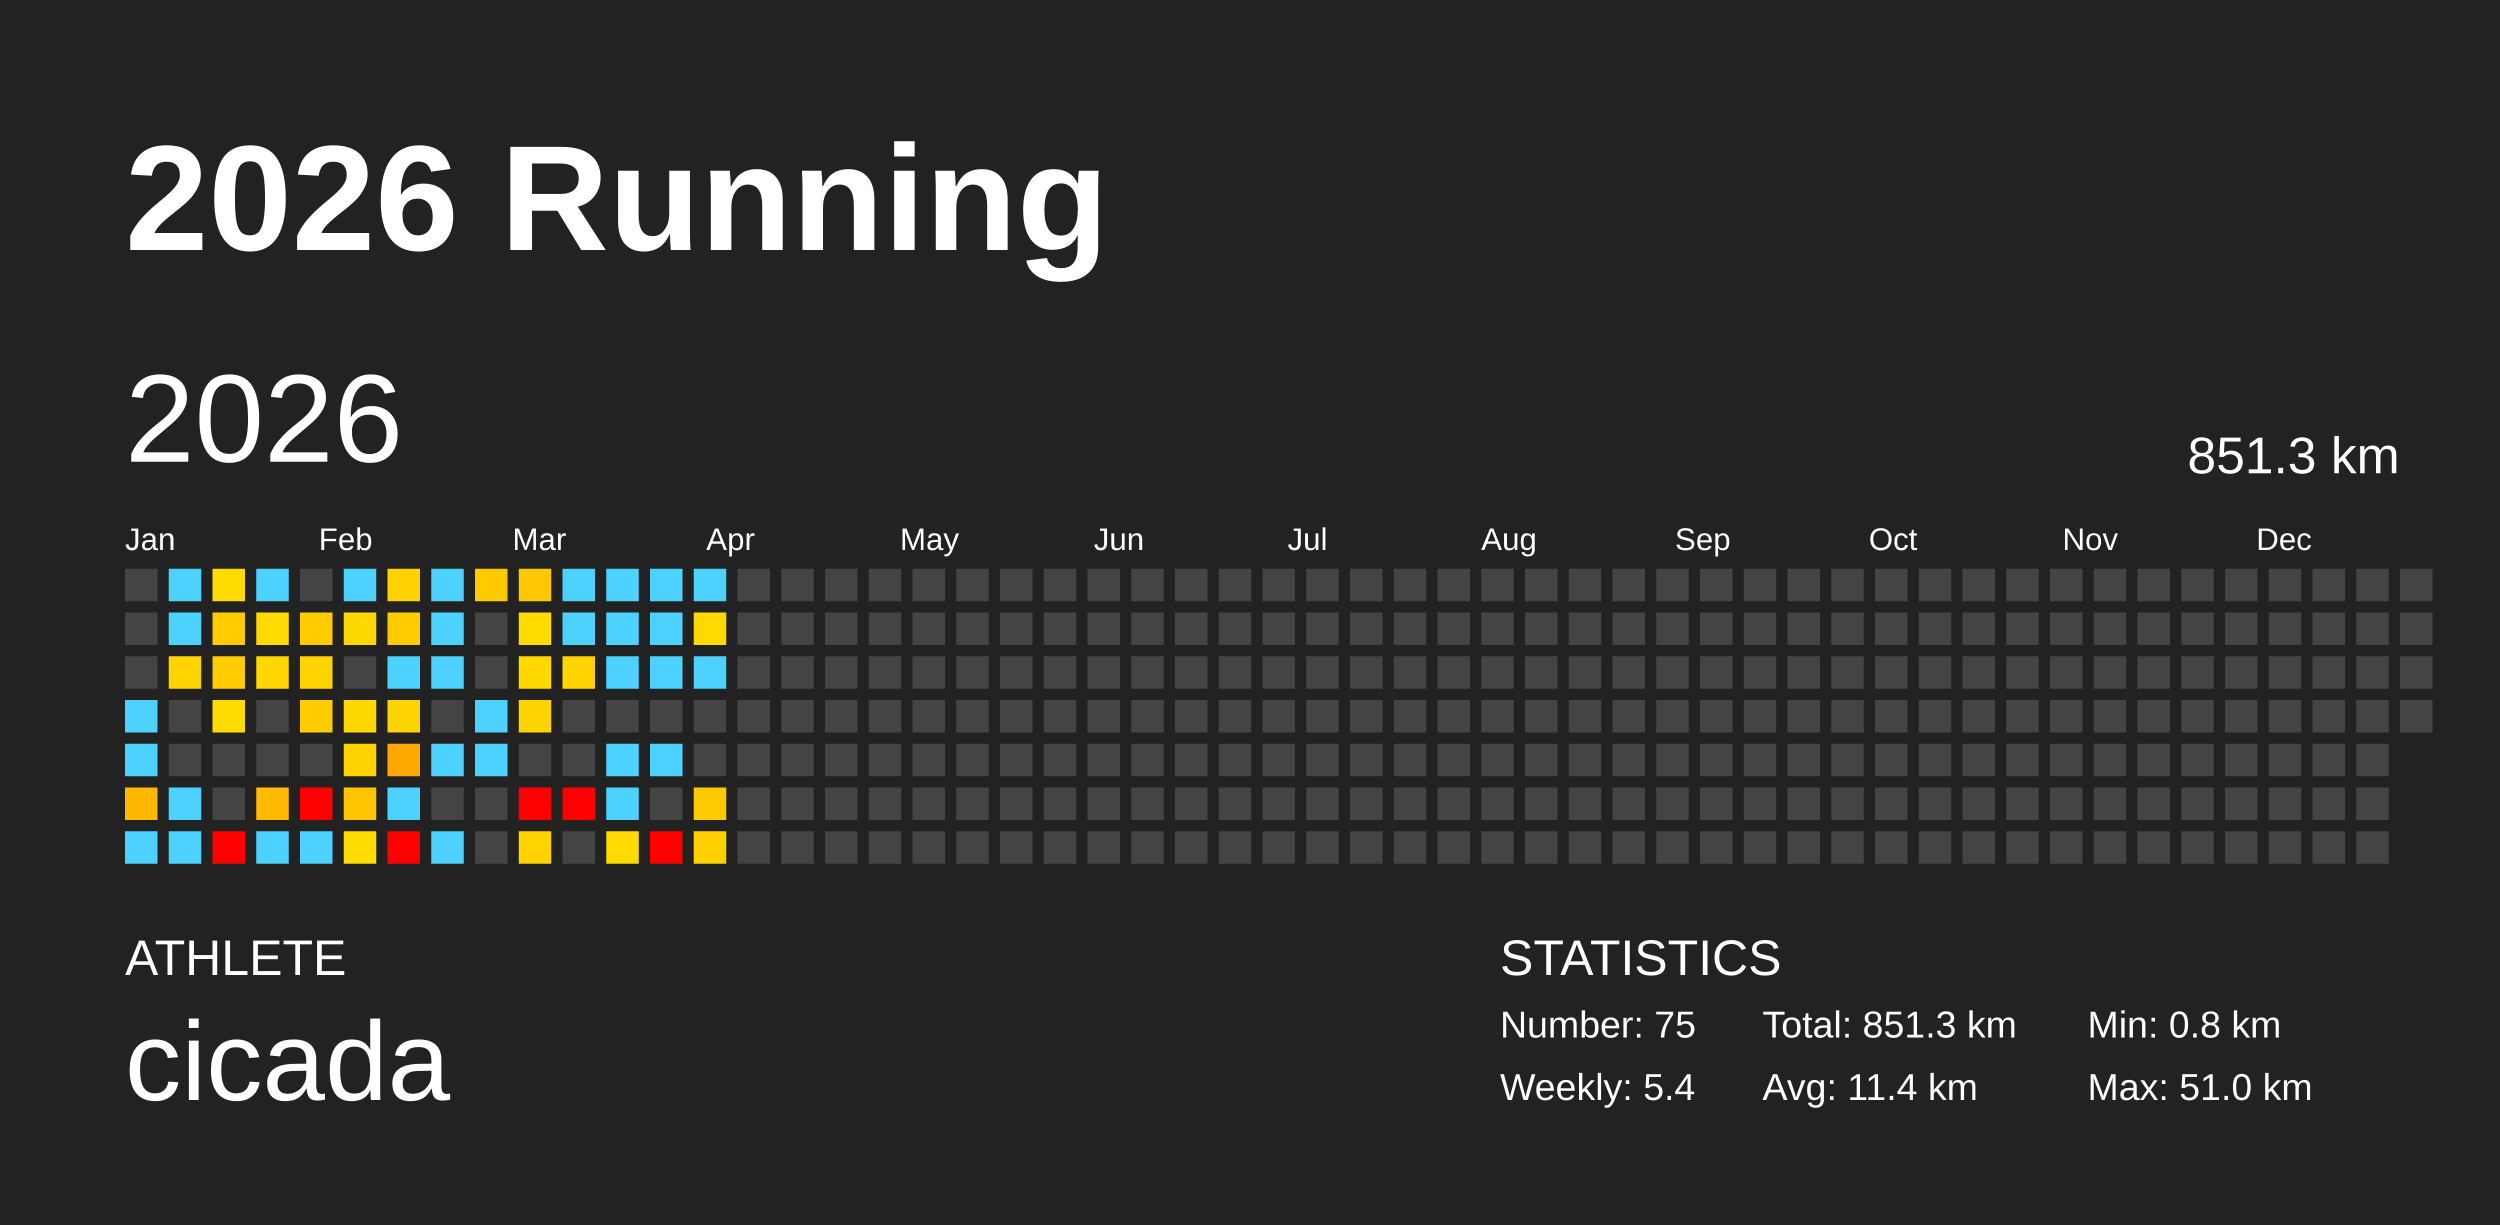
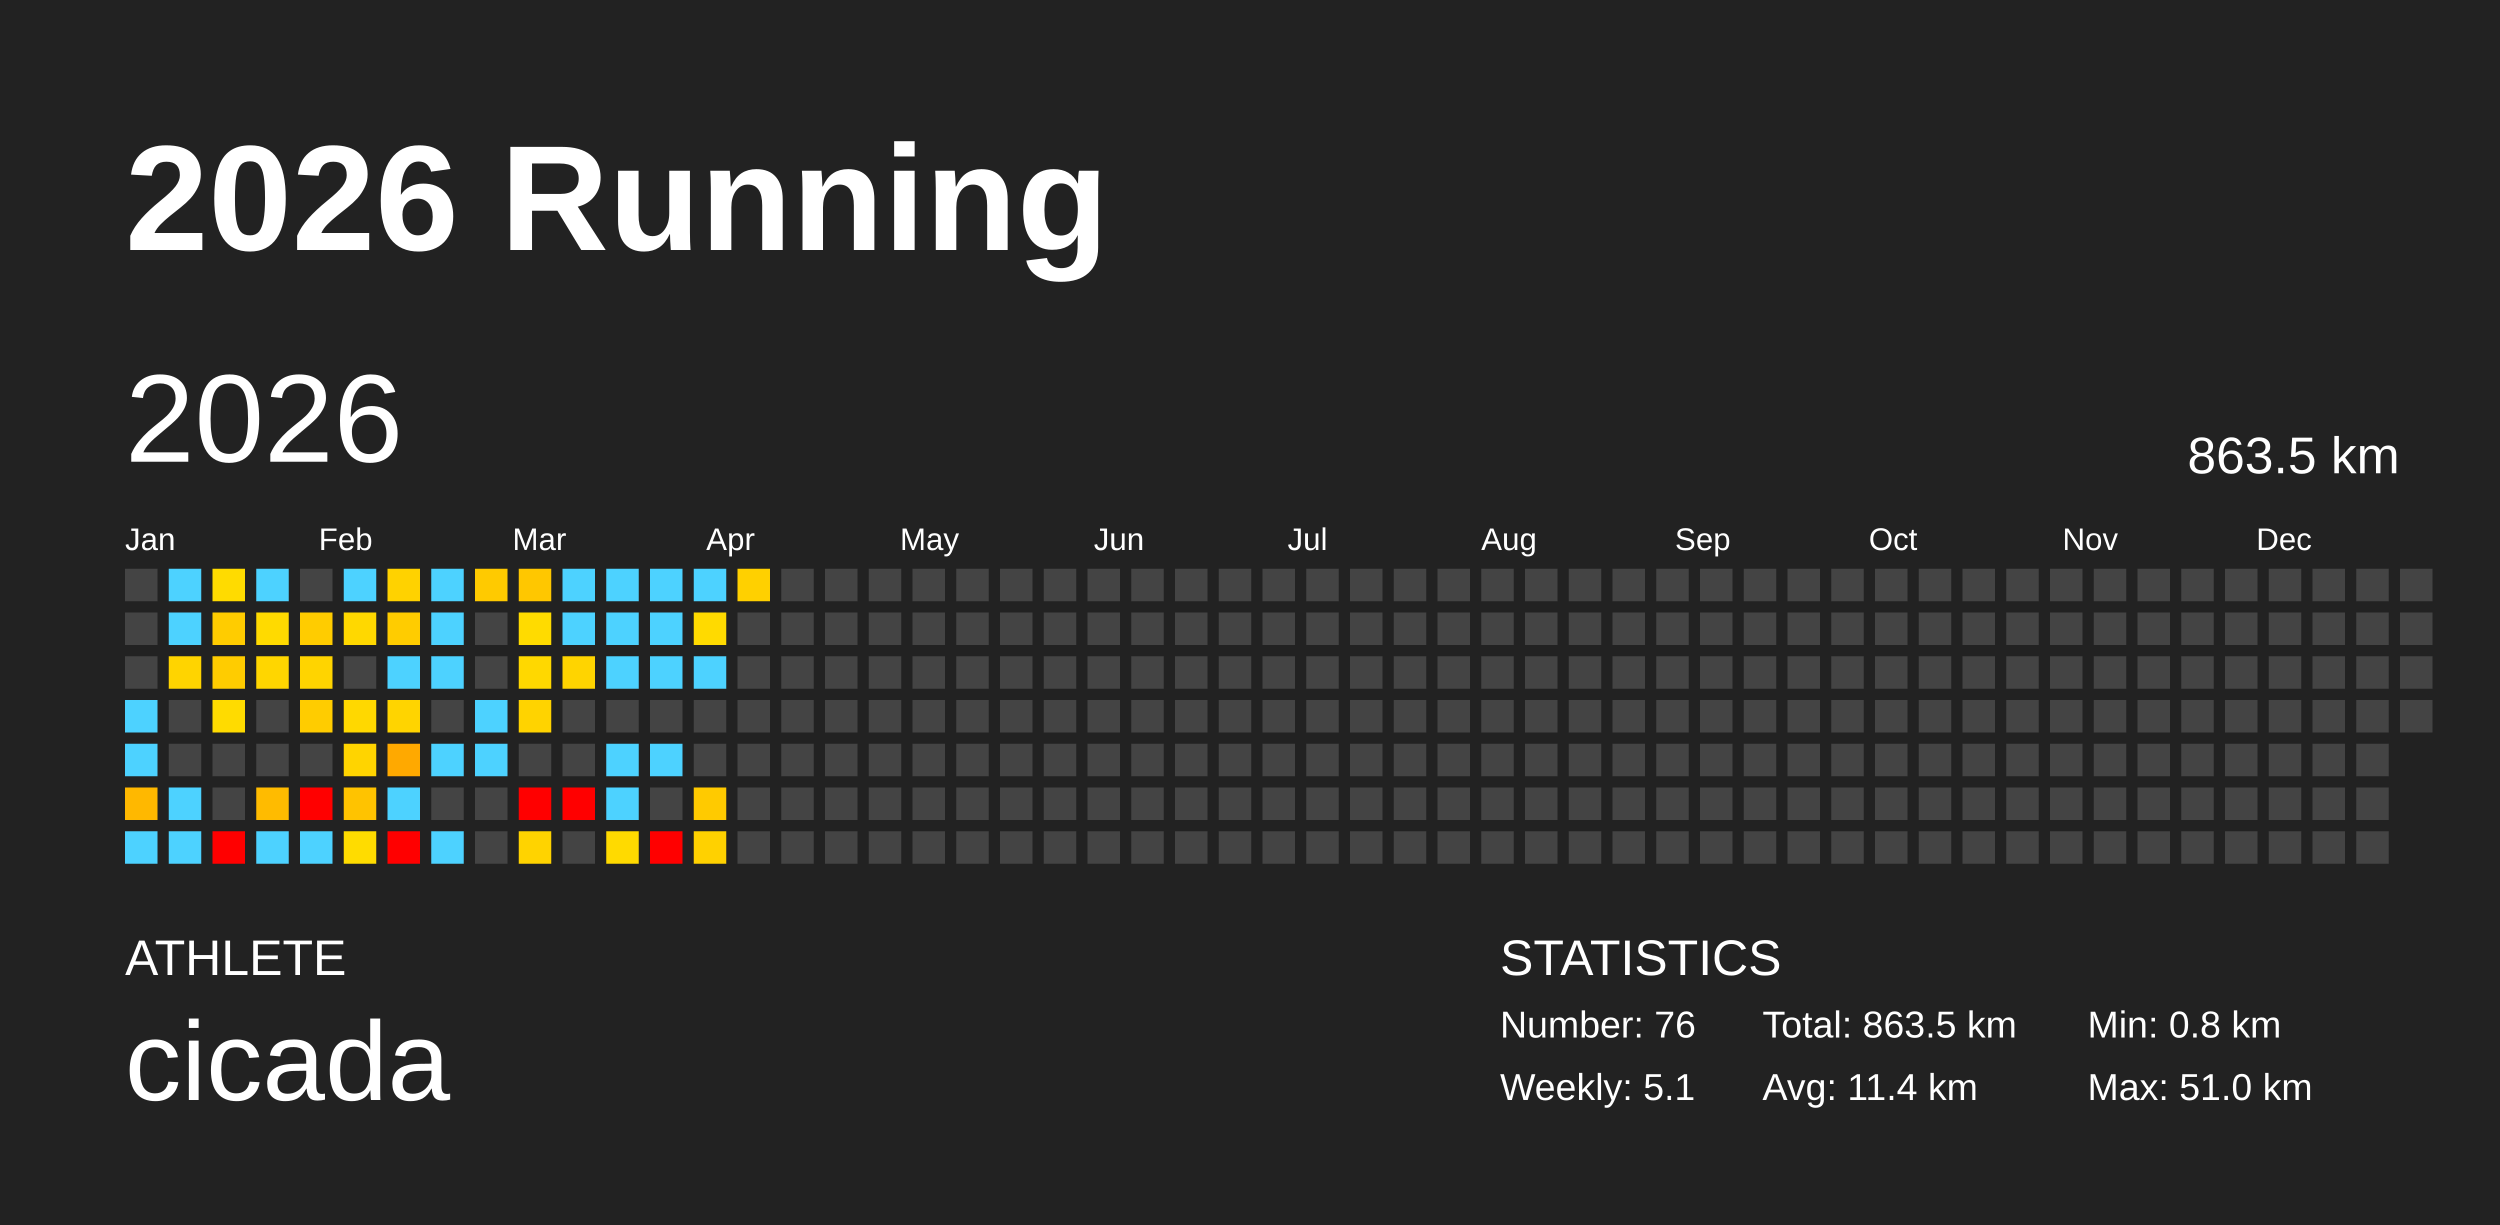
<svg xmlns="http://www.w3.org/2000/svg" baseProfile="full" height="98mm" version="1.1" viewBox="0,0,200,98" width="200mm">
  <defs />
  <rect fill="#222222" height="98" width="200" x="0" y="0" />
  <text fill="#FFFFFF" style="font-size:12px; font-family:Arial; font-weight:bold;" x="10" y="20">2026 Running</text>
  <text fill="#FFFFFF" style="font-size:4px; font-family:Arial" x="10" y="78">ATHLETE</text>
  <text fill="#FFFFFF" style="font-size:9px; font-family:Arial" x="10" y="88">cicada</text>
  <text fill="#FFFFFF" style="font-size:4px; font-family:Arial" x="120" y="78">STATISTICS</text>
-   <text fill="#FFFFFF" style="font-size:3px; font-family:Arial" x="120" y="83">Number: 75</text>
-   <text fill="#FFFFFF" style="font-size:3px; font-family:Arial" x="120" y="88">Weekly: 5.4</text>
-   <text fill="#FFFFFF" style="font-size:3px; font-family:Arial" x="141" y="83">Total: 851.3 km</text>
+   <text fill="#FFFFFF" style="font-size:3px; font-family:Arial" x="120" y="83">Number: 76</text>
+   <text fill="#FFFFFF" style="font-size:3px; font-family:Arial" x="120" y="88">Weekly: 5.1</text>
+   <text fill="#FFFFFF" style="font-size:3px; font-family:Arial" x="141" y="83">Total: 863.5 km</text>
  <text fill="#FFFFFF" style="font-size:3px; font-family:Arial" x="141" y="88">Avg: 11.4 km</text>
  <text fill="#FFFFFF" style="font-size:3px; font-family:Arial" x="167" y="83">Min: 0.8 km</text>
  <text fill="#FFFFFF" style="font-size:3px; font-family:Arial" x="167" y="88">Max: 51.0 km</text>
  <text dominant-baseline="hanging" fill="#FFFFFF" style="font-size:10.0px; font-family:Arial;" x="10" y="30">2026</text>
-   <text dominant-baseline="hanging" fill="#FFFFFF" style="font-size:4.125px; font-family:Arial;" x="175" y="35">851.3 km</text>
+   <text dominant-baseline="hanging" fill="#FFFFFF" style="font-size:4.125px; font-family:Arial;" x="175" y="35">863.5 km</text>
  <text fill="#FFFFFF" style="font-size:2.5px; font-family:Arial" x="10.0" y="44">Jan</text>
  <text fill="#FFFFFF" style="font-size:2.5px; font-family:Arial" x="25.5" y="44">Feb</text>
  <text fill="#FFFFFF" style="font-size:2.5px; font-family:Arial" x="41.0" y="44">Mar</text>
  <text fill="#FFFFFF" style="font-size:2.5px; font-family:Arial" x="56.5" y="44">Apr</text>
  <text fill="#FFFFFF" style="font-size:2.5px; font-family:Arial" x="72.0" y="44">May</text>
  <text fill="#FFFFFF" style="font-size:2.5px; font-family:Arial" x="87.5" y="44">Jun</text>
  <text fill="#FFFFFF" style="font-size:2.5px; font-family:Arial" x="103.0" y="44">Jul</text>
  <text fill="#FFFFFF" style="font-size:2.5px; font-family:Arial" x="118.5" y="44">Aug</text>
  <text fill="#FFFFFF" style="font-size:2.5px; font-family:Arial" x="134.0" y="44">Sep</text>
  <text fill="#FFFFFF" style="font-size:2.5px; font-family:Arial" x="149.5" y="44">Oct</text>
  <text fill="#FFFFFF" style="font-size:2.5px; font-family:Arial" x="165.0" y="44">Nov</text>
  <text fill="#FFFFFF" style="font-size:2.5px; font-family:Arial" x="180.5" y="44">Dec</text>
  <rect fill="#444444" height="2.6" width="2.6" x="10.0" y="45.5" />
  <rect fill="#444444" height="2.6" width="2.6" x="10.0" y="49.0" />
  <rect fill="#444444" height="2.6" width="2.6" x="10.0" y="52.5" />
  <rect fill="#4dd2ff" height="2.6" width="2.6" x="10.0" y="56.0" />
  <rect fill="#4dd2ff" height="2.6" width="2.6" x="10.0" y="59.5" />
  <rect fill="#ffb800" height="2.6" width="2.6" x="10.0" y="63.0" />
  <rect fill="#4dd2ff" height="2.6" width="2.6" x="10.0" y="66.5" />
  <rect fill="#4dd2ff" height="2.6" width="2.6" x="13.5" y="45.5" />
  <rect fill="#4dd2ff" height="2.6" width="2.6" x="13.5" y="49.0" />
  <rect fill="#ffd400" height="2.6" width="2.6" x="13.5" y="52.5" />
  <rect fill="#444444" height="2.6" width="2.6" x="13.5" y="56.0" />
  <rect fill="#444444" height="2.6" width="2.6" x="13.5" y="59.5" />
  <rect fill="#4dd2ff" height="2.6" width="2.6" x="13.5" y="63.0" />
  <rect fill="#4dd2ff" height="2.6" width="2.6" x="13.5" y="66.5" />
  <rect fill="#ffdb00" height="2.6" width="2.6" x="17.0" y="45.5" />
  <rect fill="#ffcc00" height="2.6" width="2.6" x="17.0" y="49.0" />
  <rect fill="#ffcc00" height="2.6" width="2.6" x="17.0" y="52.5" />
  <rect fill="#ffdb00" height="2.6" width="2.6" x="17.0" y="56.0" />
  <rect fill="#444444" height="2.6" width="2.6" x="17.0" y="59.5" />
  <rect fill="#444444" height="2.6" width="2.6" x="17.0" y="63.0" />
  <rect fill="red" height="2.6" width="2.6" x="17.0" y="66.5" />
  <rect fill="#4dd2ff" height="2.6" width="2.6" x="20.5" y="45.5" />
  <rect fill="#ffda00" height="2.6" width="2.6" x="20.5" y="49.0" />
  <rect fill="#ffd600" height="2.6" width="2.6" x="20.5" y="52.5" />
  <rect fill="#444444" height="2.6" width="2.6" x="20.5" y="56.0" />
  <rect fill="#444444" height="2.6" width="2.6" x="20.5" y="59.5" />
  <rect fill="#ffbb00" height="2.6" width="2.6" x="20.5" y="63.0" />
  <rect fill="#4dd2ff" height="2.6" width="2.6" x="20.5" y="66.5" />
  <rect fill="#444444" height="2.6" width="2.6" x="24.0" y="45.5" />
  <rect fill="#ffcc00" height="2.6" width="2.6" x="24.0" y="49.0" />
  <rect fill="#ffd400" height="2.6" width="2.6" x="24.0" y="52.5" />
  <rect fill="#ffcc00" height="2.6" width="2.6" x="24.0" y="56.0" />
  <rect fill="#444444" height="2.6" width="2.6" x="24.0" y="59.5" />
  <rect fill="red" height="2.6" width="2.6" x="24.0" y="63.0" />
  <rect fill="#4dd2ff" height="2.6" width="2.6" x="24.0" y="66.5" />
  <rect fill="#4dd2ff" height="2.6" width="2.6" x="27.5" y="45.5" />
  <rect fill="#ffd800" height="2.6" width="2.6" x="27.5" y="49.0" />
  <rect fill="#444444" height="2.6" width="2.6" x="27.5" y="52.5" />
  <rect fill="#ffd800" height="2.6" width="2.6" x="27.5" y="56.0" />
  <rect fill="#ffd400" height="2.6" width="2.6" x="27.5" y="59.5" />
  <rect fill="#ffc300" height="2.6" width="2.6" x="27.5" y="63.0" />
  <rect fill="#ffdc00" height="2.6" width="2.6" x="27.5" y="66.5" />
  <rect fill="#ffd200" height="2.6" width="2.6" x="31.0" y="45.5" />
  <rect fill="#ffcc00" height="2.6" width="2.6" x="31.0" y="49.0" />
  <rect fill="#4dd2ff" height="2.6" width="2.6" x="31.0" y="52.5" />
  <rect fill="#ffd400" height="2.6" width="2.6" x="31.0" y="56.0" />
  <rect fill="#ffa900" height="2.6" width="2.6" x="31.0" y="59.5" />
  <rect fill="#4dd2ff" height="2.6" width="2.6" x="31.0" y="63.0" />
  <rect fill="red" height="2.6" width="2.6" x="31.0" y="66.5" />
  <rect fill="#4dd2ff" height="2.6" width="2.6" x="34.5" y="45.5" />
  <rect fill="#4dd2ff" height="2.6" width="2.6" x="34.5" y="49.0" />
  <rect fill="#4dd2ff" height="2.6" width="2.6" x="34.5" y="52.5" />
  <rect fill="#444444" height="2.6" width="2.6" x="34.5" y="56.0" />
  <rect fill="#4dd2ff" height="2.6" width="2.6" x="34.5" y="59.5" />
  <rect fill="#444444" height="2.6" width="2.6" x="34.5" y="63.0" />
  <rect fill="#4dd2ff" height="2.6" width="2.6" x="34.5" y="66.5" />
  <rect fill="#ffca00" height="2.6" width="2.6" x="38.0" y="45.5" />
  <rect fill="#444444" height="2.6" width="2.6" x="38.0" y="49.0" />
  <rect fill="#444444" height="2.6" width="2.6" x="38.0" y="52.5" />
  <rect fill="#4dd2ff" height="2.6" width="2.6" x="38.0" y="56.0" />
  <rect fill="#4dd2ff" height="2.6" width="2.6" x="38.0" y="59.5" />
  <rect fill="#444444" height="2.6" width="2.6" x="38.0" y="63.0" />
  <rect fill="#444444" height="2.6" width="2.6" x="38.0" y="66.5" />
  <rect fill="#ffc700" height="2.6" width="2.6" x="41.5" y="45.5" />
  <rect fill="#ffdb00" height="2.6" width="2.6" x="41.5" y="49.0" />
  <rect fill="#ffd800" height="2.6" width="2.6" x="41.5" y="52.5" />
  <rect fill="#ffd300" height="2.6" width="2.6" x="41.5" y="56.0" />
  <rect fill="#444444" height="2.6" width="2.6" x="41.5" y="59.5" />
  <rect fill="red" height="2.6" width="2.6" x="41.5" y="63.0" />
  <rect fill="#ffd300" height="2.6" width="2.6" x="41.5" y="66.5" />
  <rect fill="#4dd2ff" height="2.6" width="2.6" x="45.0" y="45.5" />
  <rect fill="#4dd2ff" height="2.6" width="2.6" x="45.0" y="49.0" />
  <rect fill="#ffd400" height="2.6" width="2.6" x="45.0" y="52.5" />
  <rect fill="#444444" height="2.6" width="2.6" x="45.0" y="56.0" />
  <rect fill="#444444" height="2.6" width="2.6" x="45.0" y="59.5" />
  <rect fill="red" height="2.6" width="2.6" x="45.0" y="63.0" />
  <rect fill="#444444" height="2.6" width="2.6" x="45.0" y="66.5" />
  <rect fill="#4dd2ff" height="2.6" width="2.6" x="48.5" y="45.5" />
  <rect fill="#4dd2ff" height="2.6" width="2.6" x="48.5" y="49.0" />
  <rect fill="#4dd2ff" height="2.6" width="2.6" x="48.5" y="52.5" />
  <rect fill="#444444" height="2.6" width="2.6" x="48.5" y="56.0" />
  <rect fill="#4dd2ff" height="2.6" width="2.6" x="48.5" y="59.5" />
  <rect fill="#4dd2ff" height="2.6" width="2.6" x="48.5" y="63.0" />
  <rect fill="#ffda00" height="2.6" width="2.6" x="48.5" y="66.5" />
  <rect fill="#4dd2ff" height="2.6" width="2.6" x="52.0" y="45.5" />
  <rect fill="#4dd2ff" height="2.6" width="2.6" x="52.0" y="49.0" />
  <rect fill="#4dd2ff" height="2.6" width="2.6" x="52.0" y="52.5" />
  <rect fill="#444444" height="2.6" width="2.6" x="52.0" y="56.0" />
  <rect fill="#4dd2ff" height="2.6" width="2.6" x="52.0" y="59.5" />
  <rect fill="#444444" height="2.6" width="2.6" x="52.0" y="63.0" />
  <rect fill="red" height="2.6" width="2.6" x="52.0" y="66.5" />
  <rect fill="#4dd2ff" height="2.6" width="2.6" x="55.5" y="45.5" />
  <rect fill="#ffda00" height="2.6" width="2.6" x="55.5" y="49.0" />
  <rect fill="#4dd2ff" height="2.6" width="2.6" x="55.5" y="52.5" />
  <rect fill="#444444" height="2.6" width="2.6" x="55.5" y="56.0" />
  <rect fill="#444444" height="2.6" width="2.6" x="55.5" y="59.5" />
  <rect fill="#ffca00" height="2.6" width="2.6" x="55.5" y="63.0" />
  <rect fill="#ffd100" height="2.6" width="2.6" x="55.5" y="66.5" />
-   <rect fill="#444444" height="2.6" width="2.6" x="59.0" y="45.5" />
+   <rect fill="#ffd000" height="2.6" width="2.6" x="59.0" y="45.5" />
  <rect fill="#444444" height="2.6" width="2.6" x="59.0" y="49.0" />
  <rect fill="#444444" height="2.6" width="2.6" x="59.0" y="52.5" />
  <rect fill="#444444" height="2.6" width="2.6" x="59.0" y="56.0" />
  <rect fill="#444444" height="2.6" width="2.6" x="59.0" y="59.5" />
  <rect fill="#444444" height="2.6" width="2.6" x="59.0" y="63.0" />
  <rect fill="#444444" height="2.6" width="2.6" x="59.0" y="66.5" />
  <rect fill="#444444" height="2.6" width="2.6" x="62.5" y="45.5" />
  <rect fill="#444444" height="2.6" width="2.6" x="62.5" y="49.0" />
  <rect fill="#444444" height="2.6" width="2.6" x="62.5" y="52.5" />
  <rect fill="#444444" height="2.6" width="2.6" x="62.5" y="56.0" />
  <rect fill="#444444" height="2.6" width="2.6" x="62.5" y="59.5" />
  <rect fill="#444444" height="2.6" width="2.6" x="62.5" y="63.0" />
  <rect fill="#444444" height="2.6" width="2.6" x="62.5" y="66.5" />
  <rect fill="#444444" height="2.6" width="2.6" x="66.0" y="45.5" />
  <rect fill="#444444" height="2.6" width="2.6" x="66.0" y="49.0" />
  <rect fill="#444444" height="2.6" width="2.6" x="66.0" y="52.5" />
  <rect fill="#444444" height="2.6" width="2.6" x="66.0" y="56.0" />
  <rect fill="#444444" height="2.6" width="2.6" x="66.0" y="59.5" />
  <rect fill="#444444" height="2.6" width="2.6" x="66.0" y="63.0" />
  <rect fill="#444444" height="2.6" width="2.6" x="66.0" y="66.5" />
  <rect fill="#444444" height="2.6" width="2.6" x="69.5" y="45.5" />
  <rect fill="#444444" height="2.6" width="2.6" x="69.5" y="49.0" />
  <rect fill="#444444" height="2.6" width="2.6" x="69.5" y="52.5" />
  <rect fill="#444444" height="2.6" width="2.6" x="69.5" y="56.0" />
  <rect fill="#444444" height="2.6" width="2.6" x="69.5" y="59.5" />
  <rect fill="#444444" height="2.6" width="2.6" x="69.5" y="63.0" />
  <rect fill="#444444" height="2.6" width="2.6" x="69.5" y="66.5" />
  <rect fill="#444444" height="2.6" width="2.6" x="73.0" y="45.5" />
  <rect fill="#444444" height="2.6" width="2.6" x="73.0" y="49.0" />
  <rect fill="#444444" height="2.6" width="2.6" x="73.0" y="52.5" />
  <rect fill="#444444" height="2.6" width="2.6" x="73.0" y="56.0" />
  <rect fill="#444444" height="2.6" width="2.6" x="73.0" y="59.5" />
  <rect fill="#444444" height="2.6" width="2.6" x="73.0" y="63.0" />
  <rect fill="#444444" height="2.6" width="2.6" x="73.0" y="66.5" />
  <rect fill="#444444" height="2.6" width="2.6" x="76.5" y="45.5" />
  <rect fill="#444444" height="2.6" width="2.6" x="76.5" y="49.0" />
  <rect fill="#444444" height="2.6" width="2.6" x="76.5" y="52.5" />
  <rect fill="#444444" height="2.6" width="2.6" x="76.5" y="56.0" />
  <rect fill="#444444" height="2.6" width="2.6" x="76.5" y="59.5" />
  <rect fill="#444444" height="2.6" width="2.6" x="76.5" y="63.0" />
  <rect fill="#444444" height="2.6" width="2.6" x="76.5" y="66.5" />
  <rect fill="#444444" height="2.6" width="2.6" x="80.0" y="45.5" />
  <rect fill="#444444" height="2.6" width="2.6" x="80.0" y="49.0" />
  <rect fill="#444444" height="2.6" width="2.6" x="80.0" y="52.5" />
  <rect fill="#444444" height="2.6" width="2.6" x="80.0" y="56.0" />
  <rect fill="#444444" height="2.6" width="2.6" x="80.0" y="59.5" />
  <rect fill="#444444" height="2.6" width="2.6" x="80.0" y="63.0" />
  <rect fill="#444444" height="2.6" width="2.6" x="80.0" y="66.5" />
  <rect fill="#444444" height="2.6" width="2.6" x="83.5" y="45.5" />
  <rect fill="#444444" height="2.6" width="2.6" x="83.5" y="49.0" />
  <rect fill="#444444" height="2.6" width="2.6" x="83.5" y="52.5" />
  <rect fill="#444444" height="2.6" width="2.6" x="83.5" y="56.0" />
  <rect fill="#444444" height="2.6" width="2.6" x="83.5" y="59.5" />
  <rect fill="#444444" height="2.6" width="2.6" x="83.5" y="63.0" />
  <rect fill="#444444" height="2.6" width="2.6" x="83.5" y="66.5" />
  <rect fill="#444444" height="2.6" width="2.6" x="87.0" y="45.5" />
  <rect fill="#444444" height="2.6" width="2.6" x="87.0" y="49.0" />
  <rect fill="#444444" height="2.6" width="2.6" x="87.0" y="52.5" />
  <rect fill="#444444" height="2.6" width="2.6" x="87.0" y="56.0" />
  <rect fill="#444444" height="2.6" width="2.6" x="87.0" y="59.5" />
  <rect fill="#444444" height="2.6" width="2.6" x="87.0" y="63.0" />
  <rect fill="#444444" height="2.6" width="2.6" x="87.0" y="66.5" />
  <rect fill="#444444" height="2.6" width="2.6" x="90.5" y="45.5" />
  <rect fill="#444444" height="2.6" width="2.6" x="90.5" y="49.0" />
  <rect fill="#444444" height="2.6" width="2.6" x="90.5" y="52.5" />
  <rect fill="#444444" height="2.6" width="2.6" x="90.5" y="56.0" />
  <rect fill="#444444" height="2.6" width="2.6" x="90.5" y="59.5" />
  <rect fill="#444444" height="2.6" width="2.6" x="90.5" y="63.0" />
  <rect fill="#444444" height="2.6" width="2.6" x="90.5" y="66.5" />
  <rect fill="#444444" height="2.6" width="2.6" x="94.0" y="45.5" />
  <rect fill="#444444" height="2.6" width="2.6" x="94.0" y="49.0" />
  <rect fill="#444444" height="2.6" width="2.6" x="94.0" y="52.5" />
  <rect fill="#444444" height="2.6" width="2.6" x="94.0" y="56.0" />
  <rect fill="#444444" height="2.6" width="2.6" x="94.0" y="59.5" />
  <rect fill="#444444" height="2.6" width="2.6" x="94.0" y="63.0" />
  <rect fill="#444444" height="2.6" width="2.6" x="94.0" y="66.5" />
  <rect fill="#444444" height="2.6" width="2.6" x="97.5" y="45.5" />
  <rect fill="#444444" height="2.6" width="2.6" x="97.5" y="49.0" />
  <rect fill="#444444" height="2.6" width="2.6" x="97.5" y="52.5" />
  <rect fill="#444444" height="2.6" width="2.6" x="97.5" y="56.0" />
  <rect fill="#444444" height="2.6" width="2.6" x="97.5" y="59.5" />
  <rect fill="#444444" height="2.6" width="2.6" x="97.5" y="63.0" />
  <rect fill="#444444" height="2.6" width="2.6" x="97.5" y="66.5" />
  <rect fill="#444444" height="2.6" width="2.6" x="101.0" y="45.5" />
  <rect fill="#444444" height="2.6" width="2.6" x="101.0" y="49.0" />
  <rect fill="#444444" height="2.6" width="2.6" x="101.0" y="52.5" />
  <rect fill="#444444" height="2.6" width="2.6" x="101.0" y="56.0" />
  <rect fill="#444444" height="2.6" width="2.6" x="101.0" y="59.5" />
  <rect fill="#444444" height="2.6" width="2.6" x="101.0" y="63.0" />
  <rect fill="#444444" height="2.6" width="2.6" x="101.0" y="66.5" />
  <rect fill="#444444" height="2.6" width="2.6" x="104.5" y="45.5" />
  <rect fill="#444444" height="2.6" width="2.6" x="104.5" y="49.0" />
  <rect fill="#444444" height="2.6" width="2.6" x="104.5" y="52.5" />
  <rect fill="#444444" height="2.6" width="2.6" x="104.5" y="56.0" />
  <rect fill="#444444" height="2.6" width="2.6" x="104.5" y="59.5" />
  <rect fill="#444444" height="2.6" width="2.6" x="104.5" y="63.0" />
  <rect fill="#444444" height="2.6" width="2.6" x="104.5" y="66.5" />
  <rect fill="#444444" height="2.6" width="2.6" x="108.0" y="45.5" />
  <rect fill="#444444" height="2.6" width="2.6" x="108.0" y="49.0" />
  <rect fill="#444444" height="2.6" width="2.6" x="108.0" y="52.5" />
  <rect fill="#444444" height="2.6" width="2.6" x="108.0" y="56.0" />
  <rect fill="#444444" height="2.6" width="2.6" x="108.0" y="59.5" />
  <rect fill="#444444" height="2.6" width="2.6" x="108.0" y="63.0" />
  <rect fill="#444444" height="2.6" width="2.6" x="108.0" y="66.5" />
  <rect fill="#444444" height="2.6" width="2.6" x="111.5" y="45.5" />
  <rect fill="#444444" height="2.6" width="2.6" x="111.5" y="49.0" />
  <rect fill="#444444" height="2.6" width="2.6" x="111.5" y="52.5" />
  <rect fill="#444444" height="2.6" width="2.6" x="111.5" y="56.0" />
  <rect fill="#444444" height="2.6" width="2.6" x="111.5" y="59.5" />
  <rect fill="#444444" height="2.6" width="2.6" x="111.5" y="63.0" />
  <rect fill="#444444" height="2.6" width="2.6" x="111.5" y="66.5" />
  <rect fill="#444444" height="2.6" width="2.6" x="115.0" y="45.5" />
  <rect fill="#444444" height="2.6" width="2.6" x="115.0" y="49.0" />
  <rect fill="#444444" height="2.6" width="2.6" x="115.0" y="52.5" />
  <rect fill="#444444" height="2.6" width="2.6" x="115.0" y="56.0" />
  <rect fill="#444444" height="2.6" width="2.6" x="115.0" y="59.5" />
  <rect fill="#444444" height="2.6" width="2.6" x="115.0" y="63.0" />
  <rect fill="#444444" height="2.6" width="2.6" x="115.0" y="66.5" />
  <rect fill="#444444" height="2.6" width="2.6" x="118.5" y="45.5" />
  <rect fill="#444444" height="2.6" width="2.6" x="118.5" y="49.0" />
  <rect fill="#444444" height="2.6" width="2.6" x="118.5" y="52.5" />
  <rect fill="#444444" height="2.6" width="2.6" x="118.5" y="56.0" />
  <rect fill="#444444" height="2.6" width="2.6" x="118.5" y="59.5" />
  <rect fill="#444444" height="2.6" width="2.6" x="118.5" y="63.0" />
  <rect fill="#444444" height="2.6" width="2.6" x="118.5" y="66.5" />
  <rect fill="#444444" height="2.6" width="2.6" x="122.0" y="45.5" />
  <rect fill="#444444" height="2.6" width="2.6" x="122.0" y="49.0" />
  <rect fill="#444444" height="2.6" width="2.6" x="122.0" y="52.5" />
  <rect fill="#444444" height="2.6" width="2.6" x="122.0" y="56.0" />
  <rect fill="#444444" height="2.6" width="2.6" x="122.0" y="59.5" />
  <rect fill="#444444" height="2.6" width="2.6" x="122.0" y="63.0" />
  <rect fill="#444444" height="2.6" width="2.6" x="122.0" y="66.5" />
  <rect fill="#444444" height="2.6" width="2.6" x="125.5" y="45.5" />
  <rect fill="#444444" height="2.6" width="2.6" x="125.5" y="49.0" />
  <rect fill="#444444" height="2.6" width="2.6" x="125.5" y="52.5" />
  <rect fill="#444444" height="2.6" width="2.6" x="125.5" y="56.0" />
  <rect fill="#444444" height="2.6" width="2.6" x="125.5" y="59.5" />
  <rect fill="#444444" height="2.6" width="2.6" x="125.5" y="63.0" />
  <rect fill="#444444" height="2.6" width="2.6" x="125.5" y="66.5" />
  <rect fill="#444444" height="2.6" width="2.6" x="129.0" y="45.5" />
  <rect fill="#444444" height="2.6" width="2.6" x="129.0" y="49.0" />
  <rect fill="#444444" height="2.6" width="2.6" x="129.0" y="52.5" />
  <rect fill="#444444" height="2.6" width="2.6" x="129.0" y="56.0" />
  <rect fill="#444444" height="2.6" width="2.6" x="129.0" y="59.5" />
  <rect fill="#444444" height="2.6" width="2.6" x="129.0" y="63.0" />
  <rect fill="#444444" height="2.6" width="2.6" x="129.0" y="66.5" />
  <rect fill="#444444" height="2.6" width="2.6" x="132.5" y="45.5" />
  <rect fill="#444444" height="2.6" width="2.6" x="132.5" y="49.0" />
  <rect fill="#444444" height="2.6" width="2.6" x="132.5" y="52.5" />
  <rect fill="#444444" height="2.6" width="2.6" x="132.5" y="56.0" />
  <rect fill="#444444" height="2.6" width="2.6" x="132.5" y="59.5" />
  <rect fill="#444444" height="2.6" width="2.6" x="132.5" y="63.0" />
  <rect fill="#444444" height="2.6" width="2.6" x="132.5" y="66.5" />
  <rect fill="#444444" height="2.6" width="2.6" x="136.0" y="45.5" />
  <rect fill="#444444" height="2.6" width="2.6" x="136.0" y="49.0" />
  <rect fill="#444444" height="2.6" width="2.6" x="136.0" y="52.5" />
  <rect fill="#444444" height="2.6" width="2.6" x="136.0" y="56.0" />
  <rect fill="#444444" height="2.6" width="2.6" x="136.0" y="59.5" />
  <rect fill="#444444" height="2.6" width="2.6" x="136.0" y="63.0" />
  <rect fill="#444444" height="2.6" width="2.6" x="136.0" y="66.5" />
  <rect fill="#444444" height="2.6" width="2.6" x="139.5" y="45.5" />
  <rect fill="#444444" height="2.6" width="2.6" x="139.5" y="49.0" />
  <rect fill="#444444" height="2.6" width="2.6" x="139.5" y="52.5" />
  <rect fill="#444444" height="2.6" width="2.6" x="139.5" y="56.0" />
  <rect fill="#444444" height="2.6" width="2.6" x="139.5" y="59.5" />
  <rect fill="#444444" height="2.6" width="2.6" x="139.5" y="63.0" />
  <rect fill="#444444" height="2.6" width="2.6" x="139.5" y="66.5" />
  <rect fill="#444444" height="2.6" width="2.6" x="143.0" y="45.5" />
  <rect fill="#444444" height="2.6" width="2.6" x="143.0" y="49.0" />
  <rect fill="#444444" height="2.6" width="2.6" x="143.0" y="52.5" />
  <rect fill="#444444" height="2.6" width="2.6" x="143.0" y="56.0" />
  <rect fill="#444444" height="2.6" width="2.6" x="143.0" y="59.5" />
  <rect fill="#444444" height="2.6" width="2.6" x="143.0" y="63.0" />
  <rect fill="#444444" height="2.6" width="2.6" x="143.0" y="66.5" />
  <rect fill="#444444" height="2.6" width="2.6" x="146.5" y="45.5" />
  <rect fill="#444444" height="2.6" width="2.6" x="146.5" y="49.0" />
  <rect fill="#444444" height="2.6" width="2.6" x="146.5" y="52.5" />
  <rect fill="#444444" height="2.6" width="2.6" x="146.5" y="56.0" />
  <rect fill="#444444" height="2.6" width="2.6" x="146.5" y="59.5" />
  <rect fill="#444444" height="2.6" width="2.6" x="146.5" y="63.0" />
  <rect fill="#444444" height="2.6" width="2.6" x="146.5" y="66.5" />
  <rect fill="#444444" height="2.6" width="2.6" x="150.0" y="45.5" />
  <rect fill="#444444" height="2.6" width="2.6" x="150.0" y="49.0" />
  <rect fill="#444444" height="2.6" width="2.6" x="150.0" y="52.5" />
  <rect fill="#444444" height="2.6" width="2.6" x="150.0" y="56.0" />
  <rect fill="#444444" height="2.6" width="2.6" x="150.0" y="59.5" />
  <rect fill="#444444" height="2.6" width="2.6" x="150.0" y="63.0" />
  <rect fill="#444444" height="2.6" width="2.6" x="150.0" y="66.5" />
  <rect fill="#444444" height="2.6" width="2.6" x="153.5" y="45.5" />
  <rect fill="#444444" height="2.6" width="2.6" x="153.5" y="49.0" />
  <rect fill="#444444" height="2.6" width="2.6" x="153.5" y="52.5" />
  <rect fill="#444444" height="2.6" width="2.6" x="153.5" y="56.0" />
  <rect fill="#444444" height="2.6" width="2.6" x="153.5" y="59.5" />
  <rect fill="#444444" height="2.6" width="2.6" x="153.5" y="63.0" />
  <rect fill="#444444" height="2.6" width="2.6" x="153.5" y="66.5" />
  <rect fill="#444444" height="2.6" width="2.6" x="157.0" y="45.5" />
  <rect fill="#444444" height="2.6" width="2.6" x="157.0" y="49.0" />
  <rect fill="#444444" height="2.6" width="2.6" x="157.0" y="52.5" />
  <rect fill="#444444" height="2.6" width="2.6" x="157.0" y="56.0" />
  <rect fill="#444444" height="2.6" width="2.6" x="157.0" y="59.5" />
  <rect fill="#444444" height="2.6" width="2.6" x="157.0" y="63.0" />
  <rect fill="#444444" height="2.6" width="2.6" x="157.0" y="66.5" />
  <rect fill="#444444" height="2.6" width="2.6" x="160.5" y="45.5" />
  <rect fill="#444444" height="2.6" width="2.6" x="160.5" y="49.0" />
  <rect fill="#444444" height="2.6" width="2.6" x="160.5" y="52.5" />
  <rect fill="#444444" height="2.6" width="2.6" x="160.5" y="56.0" />
  <rect fill="#444444" height="2.6" width="2.6" x="160.5" y="59.5" />
  <rect fill="#444444" height="2.6" width="2.6" x="160.5" y="63.0" />
  <rect fill="#444444" height="2.6" width="2.6" x="160.5" y="66.5" />
  <rect fill="#444444" height="2.6" width="2.6" x="164.0" y="45.5" />
  <rect fill="#444444" height="2.6" width="2.6" x="164.0" y="49.0" />
  <rect fill="#444444" height="2.6" width="2.6" x="164.0" y="52.5" />
  <rect fill="#444444" height="2.6" width="2.6" x="164.0" y="56.0" />
  <rect fill="#444444" height="2.6" width="2.6" x="164.0" y="59.5" />
  <rect fill="#444444" height="2.6" width="2.6" x="164.0" y="63.0" />
  <rect fill="#444444" height="2.6" width="2.6" x="164.0" y="66.5" />
  <rect fill="#444444" height="2.6" width="2.6" x="167.5" y="45.5" />
  <rect fill="#444444" height="2.6" width="2.6" x="167.5" y="49.0" />
  <rect fill="#444444" height="2.6" width="2.6" x="167.5" y="52.5" />
  <rect fill="#444444" height="2.6" width="2.6" x="167.5" y="56.0" />
  <rect fill="#444444" height="2.6" width="2.6" x="167.5" y="59.5" />
  <rect fill="#444444" height="2.6" width="2.6" x="167.5" y="63.0" />
  <rect fill="#444444" height="2.6" width="2.6" x="167.5" y="66.5" />
  <rect fill="#444444" height="2.6" width="2.6" x="171.0" y="45.5" />
  <rect fill="#444444" height="2.6" width="2.6" x="171.0" y="49.0" />
  <rect fill="#444444" height="2.6" width="2.6" x="171.0" y="52.5" />
  <rect fill="#444444" height="2.6" width="2.6" x="171.0" y="56.0" />
  <rect fill="#444444" height="2.6" width="2.6" x="171.0" y="59.5" />
  <rect fill="#444444" height="2.6" width="2.6" x="171.0" y="63.0" />
  <rect fill="#444444" height="2.6" width="2.6" x="171.0" y="66.5" />
  <rect fill="#444444" height="2.6" width="2.6" x="174.5" y="45.5" />
  <rect fill="#444444" height="2.6" width="2.6" x="174.5" y="49.0" />
  <rect fill="#444444" height="2.6" width="2.6" x="174.5" y="52.5" />
  <rect fill="#444444" height="2.6" width="2.6" x="174.5" y="56.0" />
  <rect fill="#444444" height="2.6" width="2.6" x="174.5" y="59.5" />
  <rect fill="#444444" height="2.6" width="2.6" x="174.5" y="63.0" />
  <rect fill="#444444" height="2.6" width="2.6" x="174.5" y="66.5" />
  <rect fill="#444444" height="2.6" width="2.6" x="178.0" y="45.5" />
  <rect fill="#444444" height="2.6" width="2.6" x="178.0" y="49.0" />
  <rect fill="#444444" height="2.6" width="2.6" x="178.0" y="52.5" />
  <rect fill="#444444" height="2.6" width="2.6" x="178.0" y="56.0" />
  <rect fill="#444444" height="2.6" width="2.6" x="178.0" y="59.5" />
  <rect fill="#444444" height="2.6" width="2.6" x="178.0" y="63.0" />
  <rect fill="#444444" height="2.6" width="2.6" x="178.0" y="66.5" />
  <rect fill="#444444" height="2.6" width="2.6" x="181.5" y="45.5" />
  <rect fill="#444444" height="2.6" width="2.6" x="181.5" y="49.0" />
  <rect fill="#444444" height="2.6" width="2.6" x="181.5" y="52.5" />
  <rect fill="#444444" height="2.6" width="2.6" x="181.5" y="56.0" />
  <rect fill="#444444" height="2.6" width="2.6" x="181.5" y="59.5" />
  <rect fill="#444444" height="2.6" width="2.6" x="181.5" y="63.0" />
  <rect fill="#444444" height="2.6" width="2.6" x="181.5" y="66.5" />
  <rect fill="#444444" height="2.6" width="2.6" x="185.0" y="45.5" />
  <rect fill="#444444" height="2.6" width="2.6" x="185.0" y="49.0" />
  <rect fill="#444444" height="2.6" width="2.6" x="185.0" y="52.5" />
  <rect fill="#444444" height="2.6" width="2.6" x="185.0" y="56.0" />
  <rect fill="#444444" height="2.6" width="2.6" x="185.0" y="59.5" />
  <rect fill="#444444" height="2.6" width="2.6" x="185.0" y="63.0" />
  <rect fill="#444444" height="2.6" width="2.6" x="185.0" y="66.5" />
  <rect fill="#444444" height="2.6" width="2.6" x="188.5" y="45.5" />
  <rect fill="#444444" height="2.6" width="2.6" x="188.5" y="49.0" />
  <rect fill="#444444" height="2.6" width="2.6" x="188.5" y="52.5" />
  <rect fill="#444444" height="2.6" width="2.6" x="188.5" y="56.0" />
  <rect fill="#444444" height="2.6" width="2.6" x="188.5" y="59.5" />
  <rect fill="#444444" height="2.6" width="2.6" x="188.5" y="63.0" />
  <rect fill="#444444" height="2.6" width="2.6" x="188.5" y="66.5" />
  <rect fill="#444444" height="2.6" width="2.6" x="192.0" y="45.5" />
  <rect fill="#444444" height="2.6" width="2.6" x="192.0" y="49.0" />
  <rect fill="#444444" height="2.6" width="2.6" x="192.0" y="52.5" />
  <rect fill="#444444" height="2.6" width="2.6" x="192.0" y="56.0" />
</svg>
